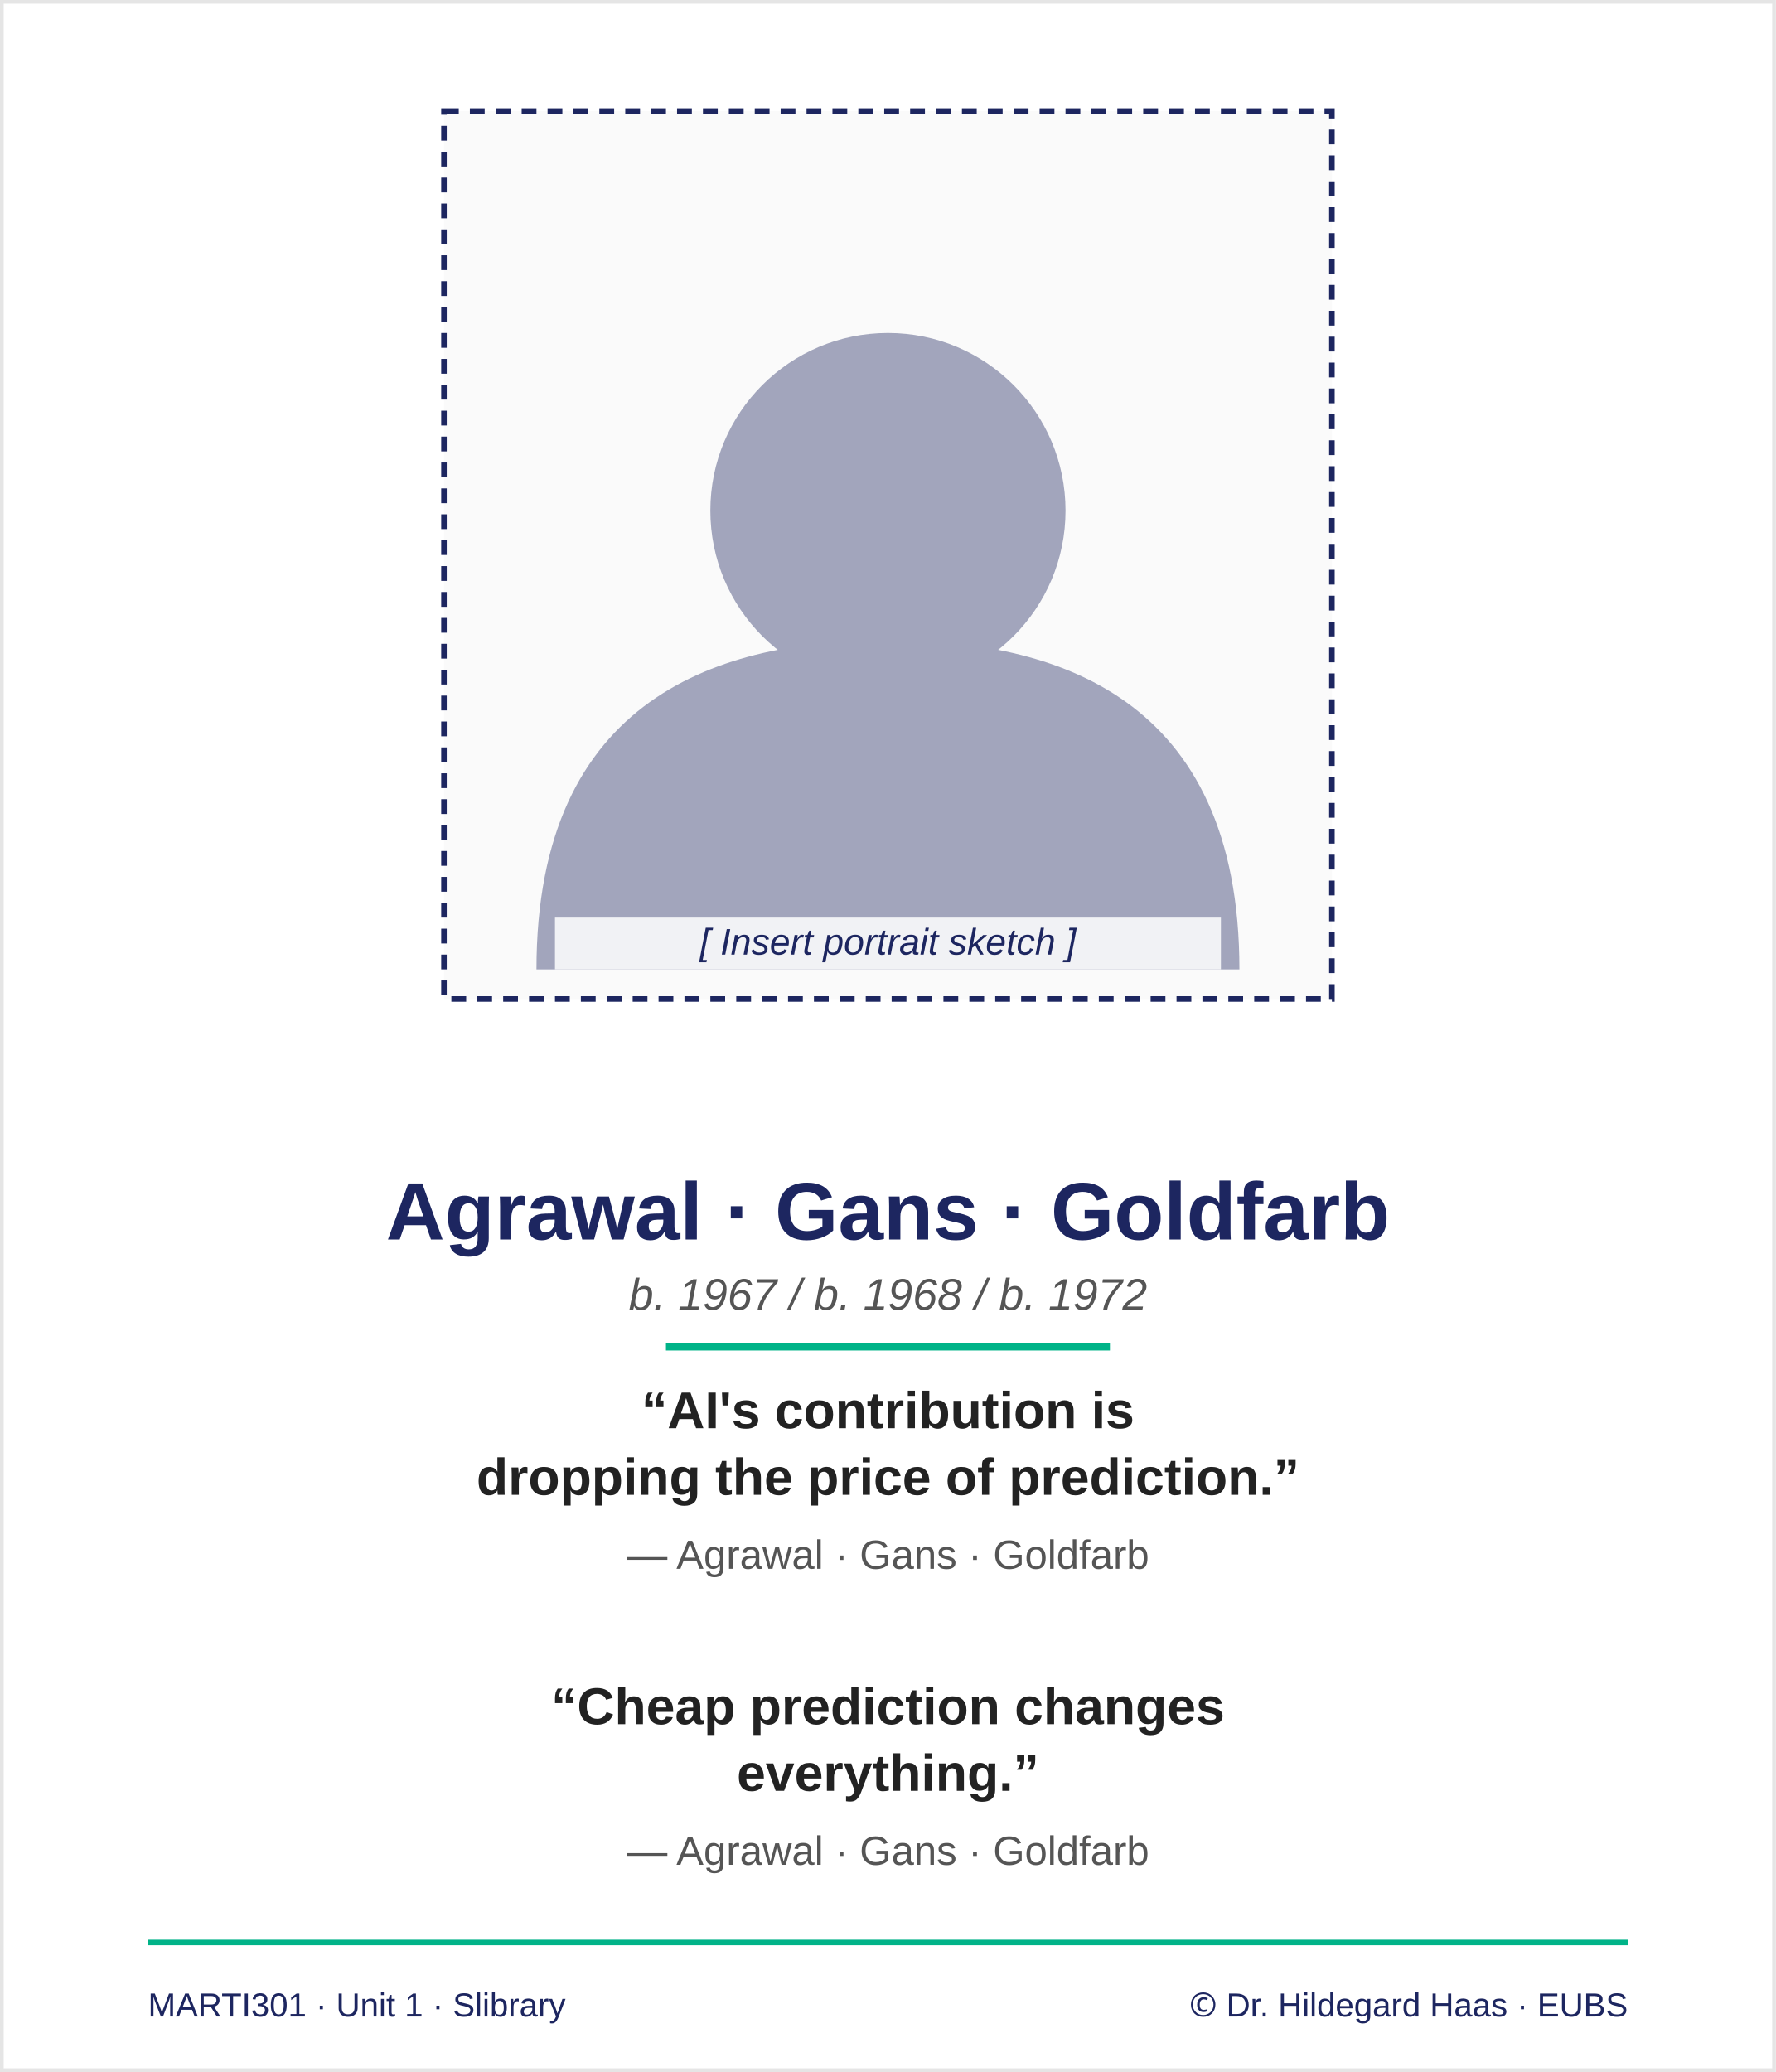
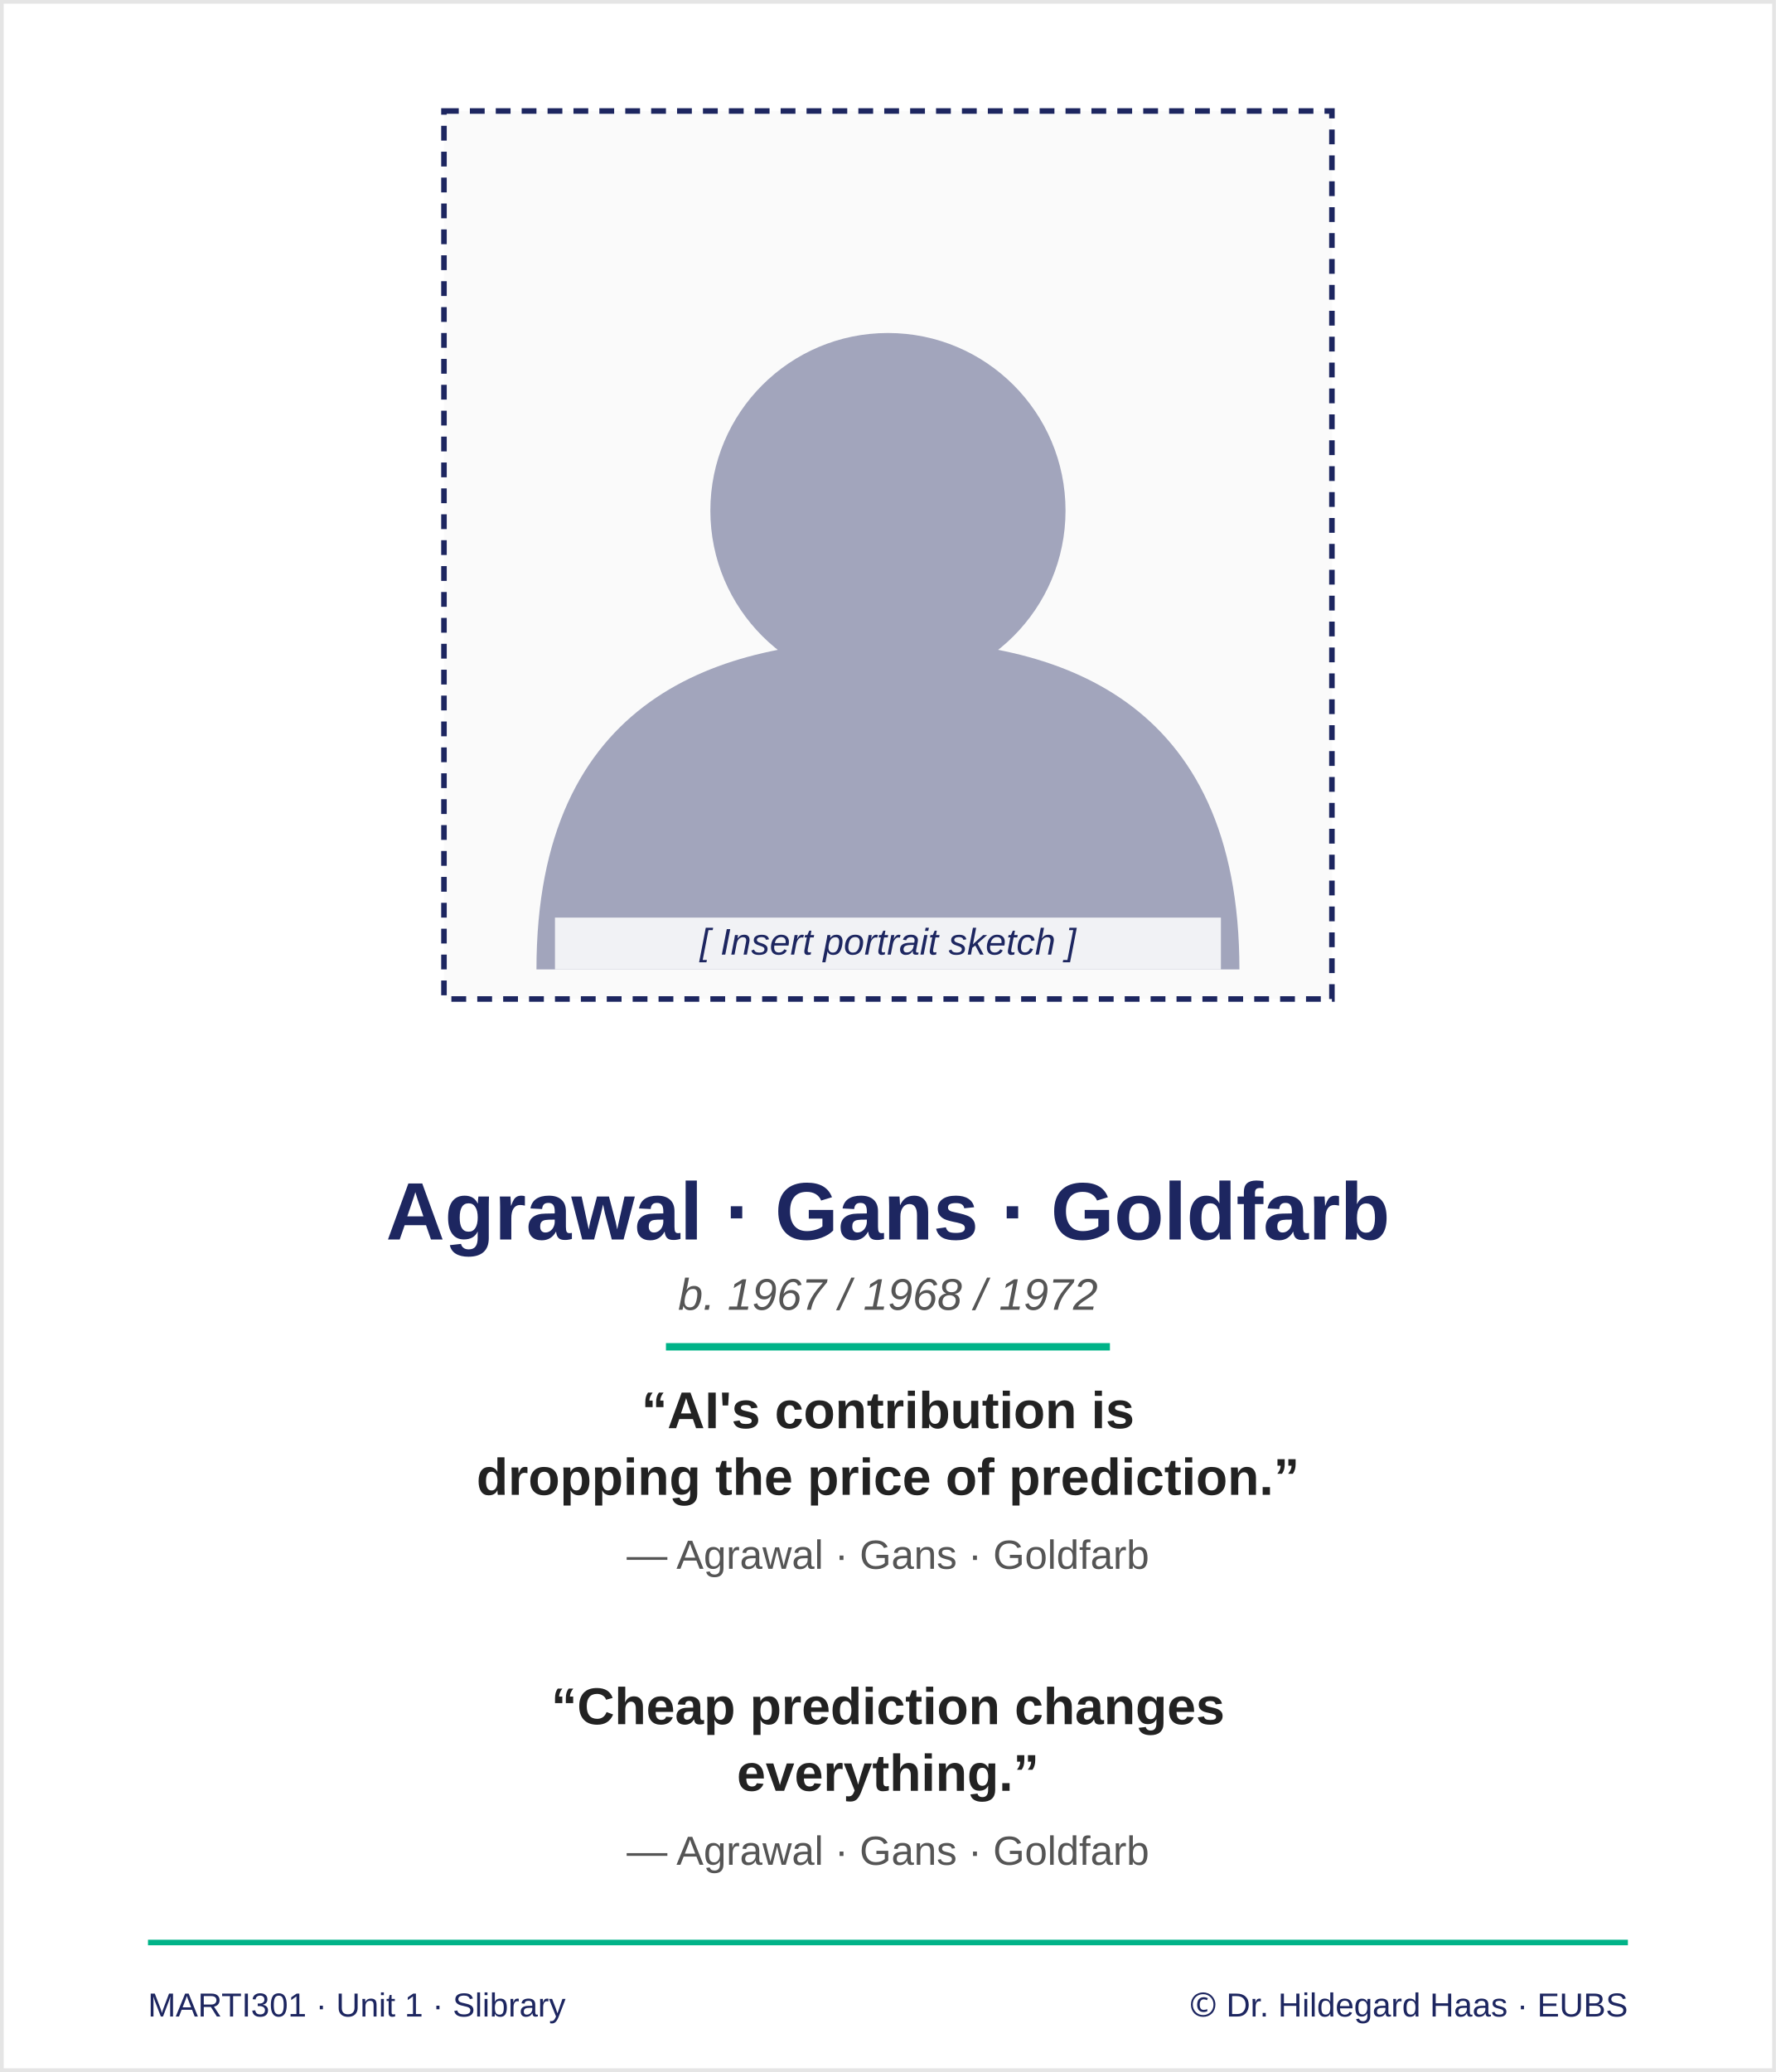
<svg xmlns="http://www.w3.org/2000/svg" viewBox="0 0 480 560" width="480" height="560" font-family="Arial, Helvetica, sans-serif">
  <rect width="480" height="560" fill="#FFFFFF" />
  <rect x="0.5" y="0.5" width="479" height="559" fill="none" stroke="#E5E5E5" stroke-width="1" />
  <g id="portrait-placeholder">
    <rect x="120" y="30" width="240" height="240" fill="#FAFAFA" stroke="#1D2660" stroke-width="1.5" stroke-dasharray="4 3" />
    <g opacity="0.40">
      <path d="M 145 262 C 145 188, 195 173, 240 173 C 285 173, 335 188, 335 262 Z" fill="#1D2660" />
      <circle cx="240" cy="138" r="48" fill="#1D2660" />
    </g>
    <rect x="150" y="248" width="180" height="14" fill="#FFFFFF" opacity="0.85" />
    <text x="240" y="258" text-anchor="middle" font-size="10" font-style="italic" fill="#1D2660">[ Insert portrait sketch ]</text>
  </g>
  <text x="240" y="335" text-anchor="middle" font-size="22" font-weight="bold" fill="#1D2660">Agrawal · Gans · Goldfarb</text>
-   <text x="240" y="354" text-anchor="middle" font-size="12" font-style="italic" fill="#555">b. 1967 / b. 1968 / b. 1972</text>
+   <text x="240" y="354" text-anchor="middle" font-size="12" font-style="italic" fill="#555">b. 1967 / 1968 / 1972</text>
  <line x1="180" y1="364" x2="300" y2="364" stroke="#00B388" stroke-width="2" />
  <text x="240" y="386" text-anchor="middle" font-size="14" font-weight="bold" fill="#222">“AI's contribution is</text>
  <text x="240" y="404" text-anchor="middle" font-size="14" font-weight="bold" fill="#222">dropping the price of prediction.”</text>
  <text x="240" y="424" text-anchor="middle" font-size="11" fill="#555">— Agrawal · Gans · Goldfarb</text>
  <text x="240" y="466" text-anchor="middle" font-size="14" font-weight="bold" fill="#222">“Cheap prediction changes</text>
  <text x="240" y="484" text-anchor="middle" font-size="14" font-weight="bold" fill="#222">everything.”</text>
  <text x="240" y="504" text-anchor="middle" font-size="11" fill="#555">— Agrawal · Gans · Goldfarb</text>
  <line x1="40" y1="525" x2="440" y2="525" stroke="#00B388" stroke-width="1.5" />
  <text x="40" y="545" font-size="9" fill="#1D2660">MARTI301 · Unit 1 · Slibrary</text>
  <text x="440" y="545" text-anchor="end" font-size="9" fill="#1D2660">©️ Dr. Hildegard Haas · EUBS</text>
</svg>
